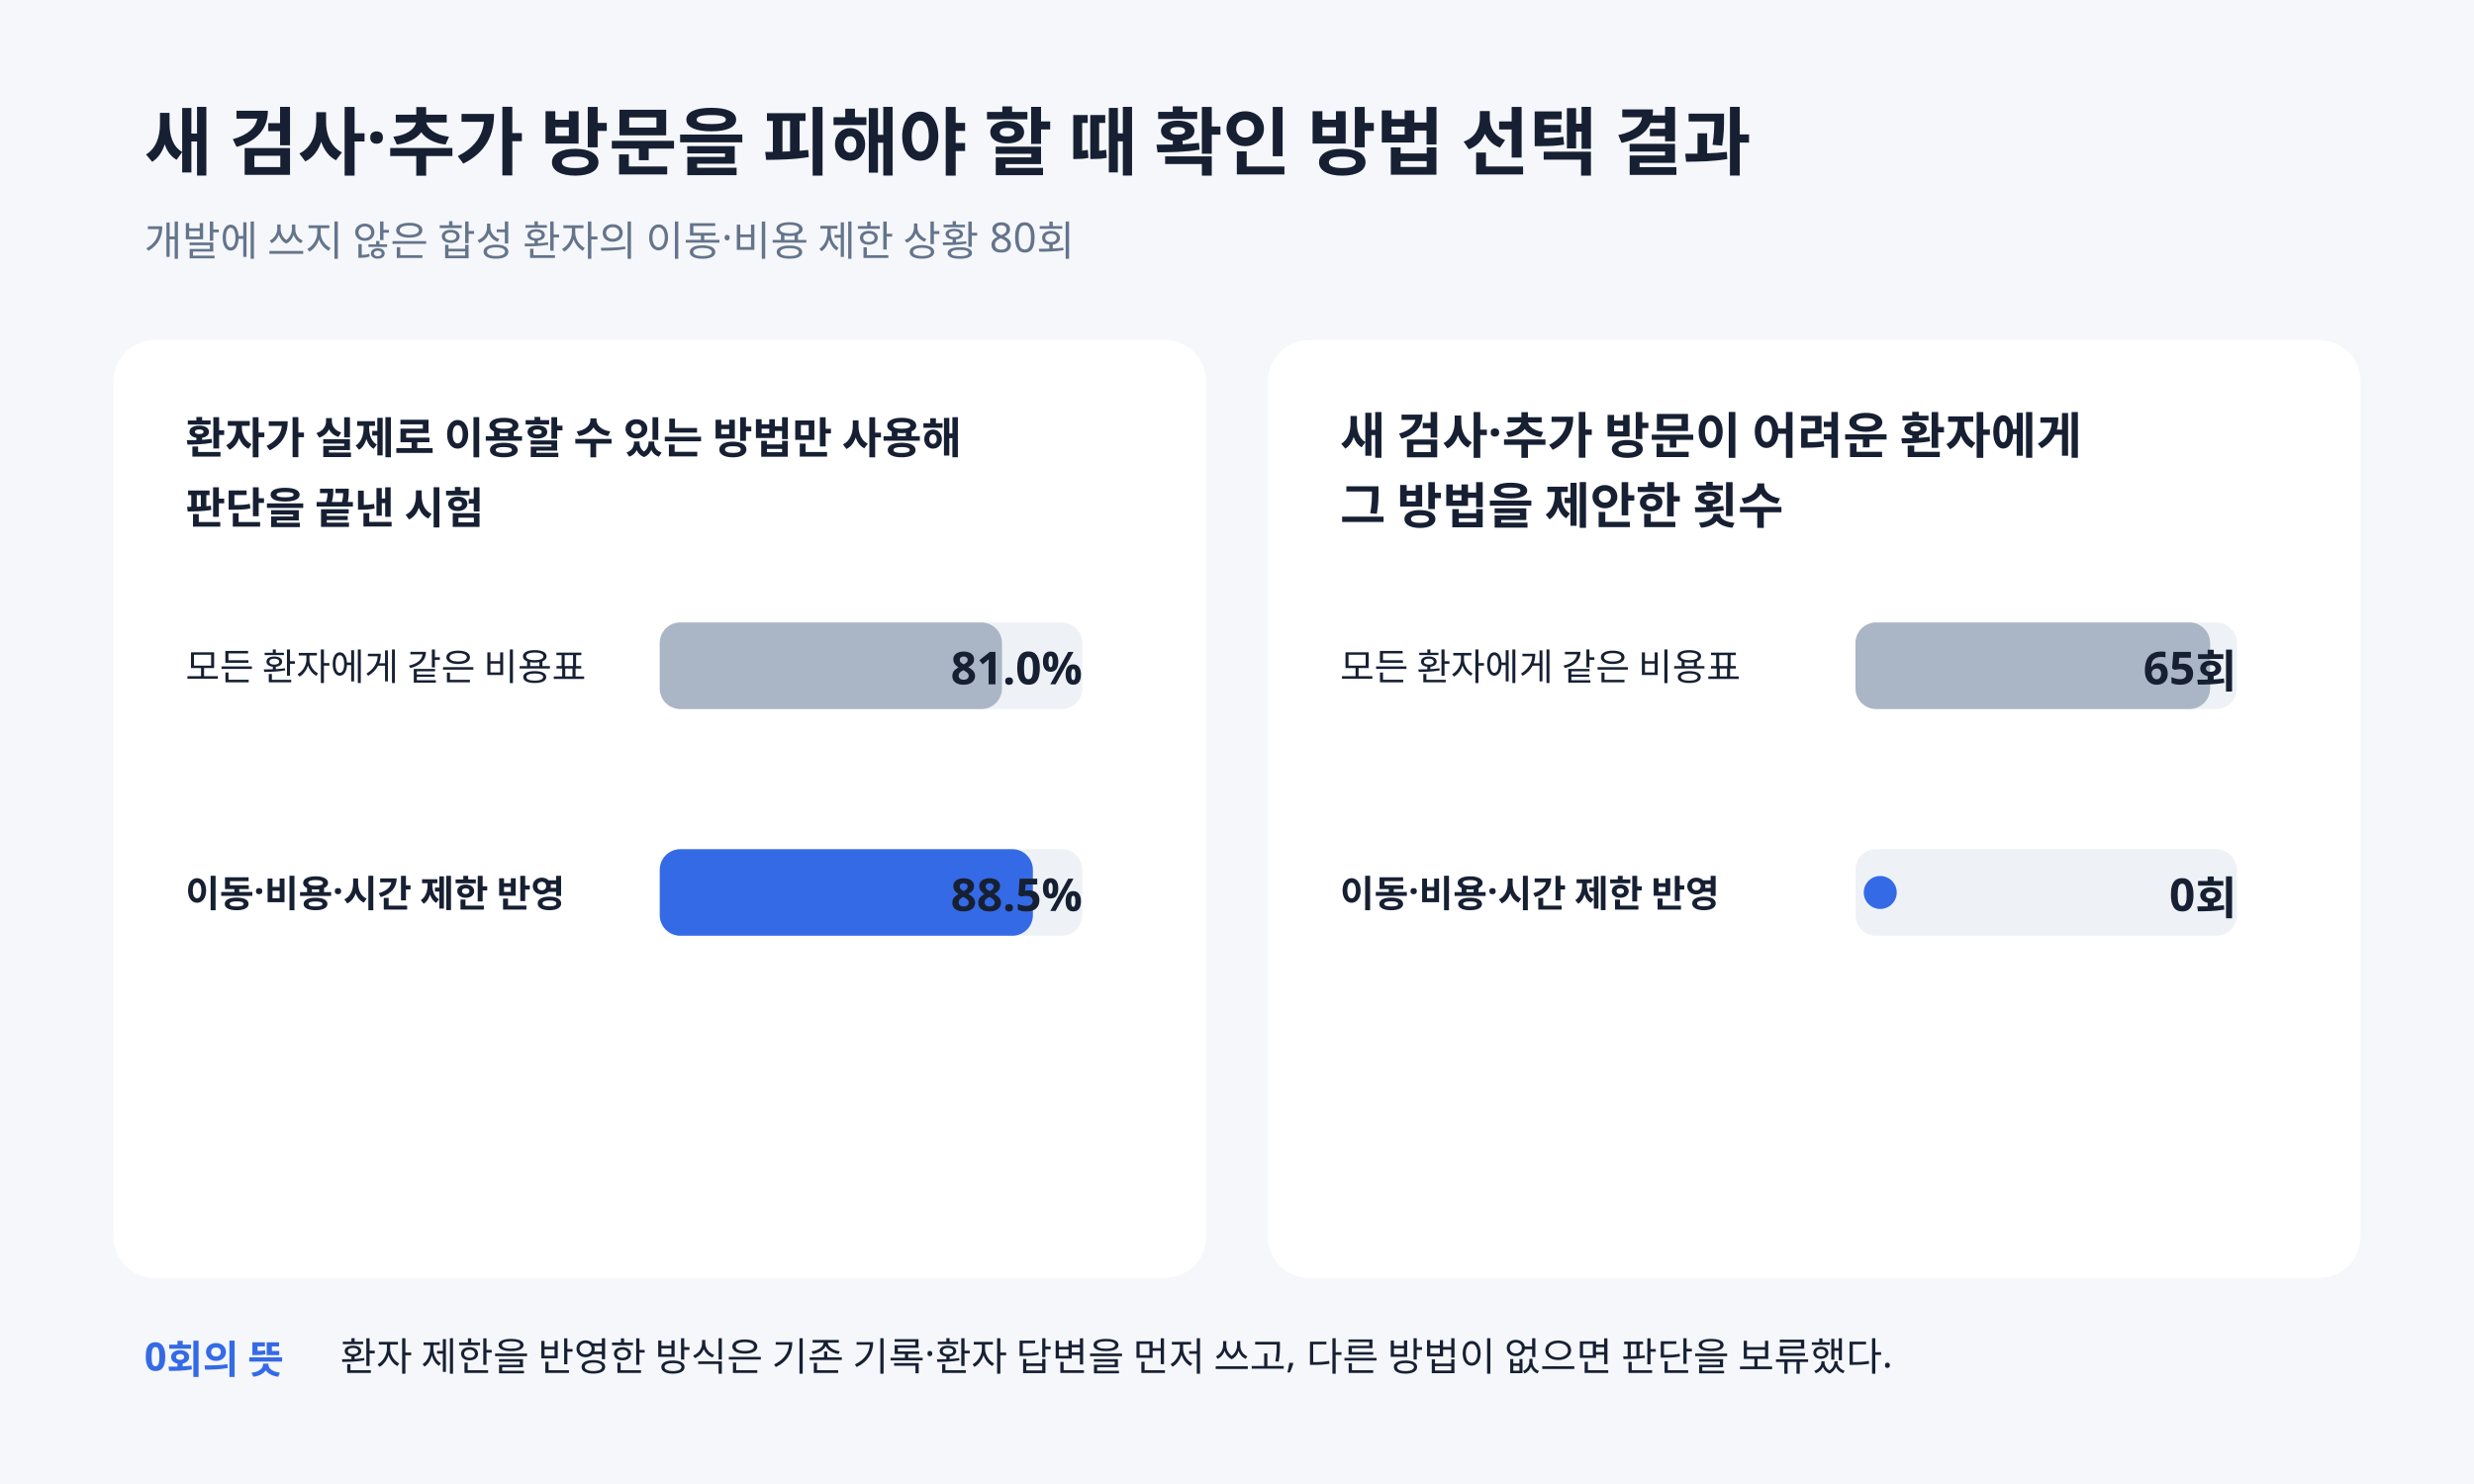
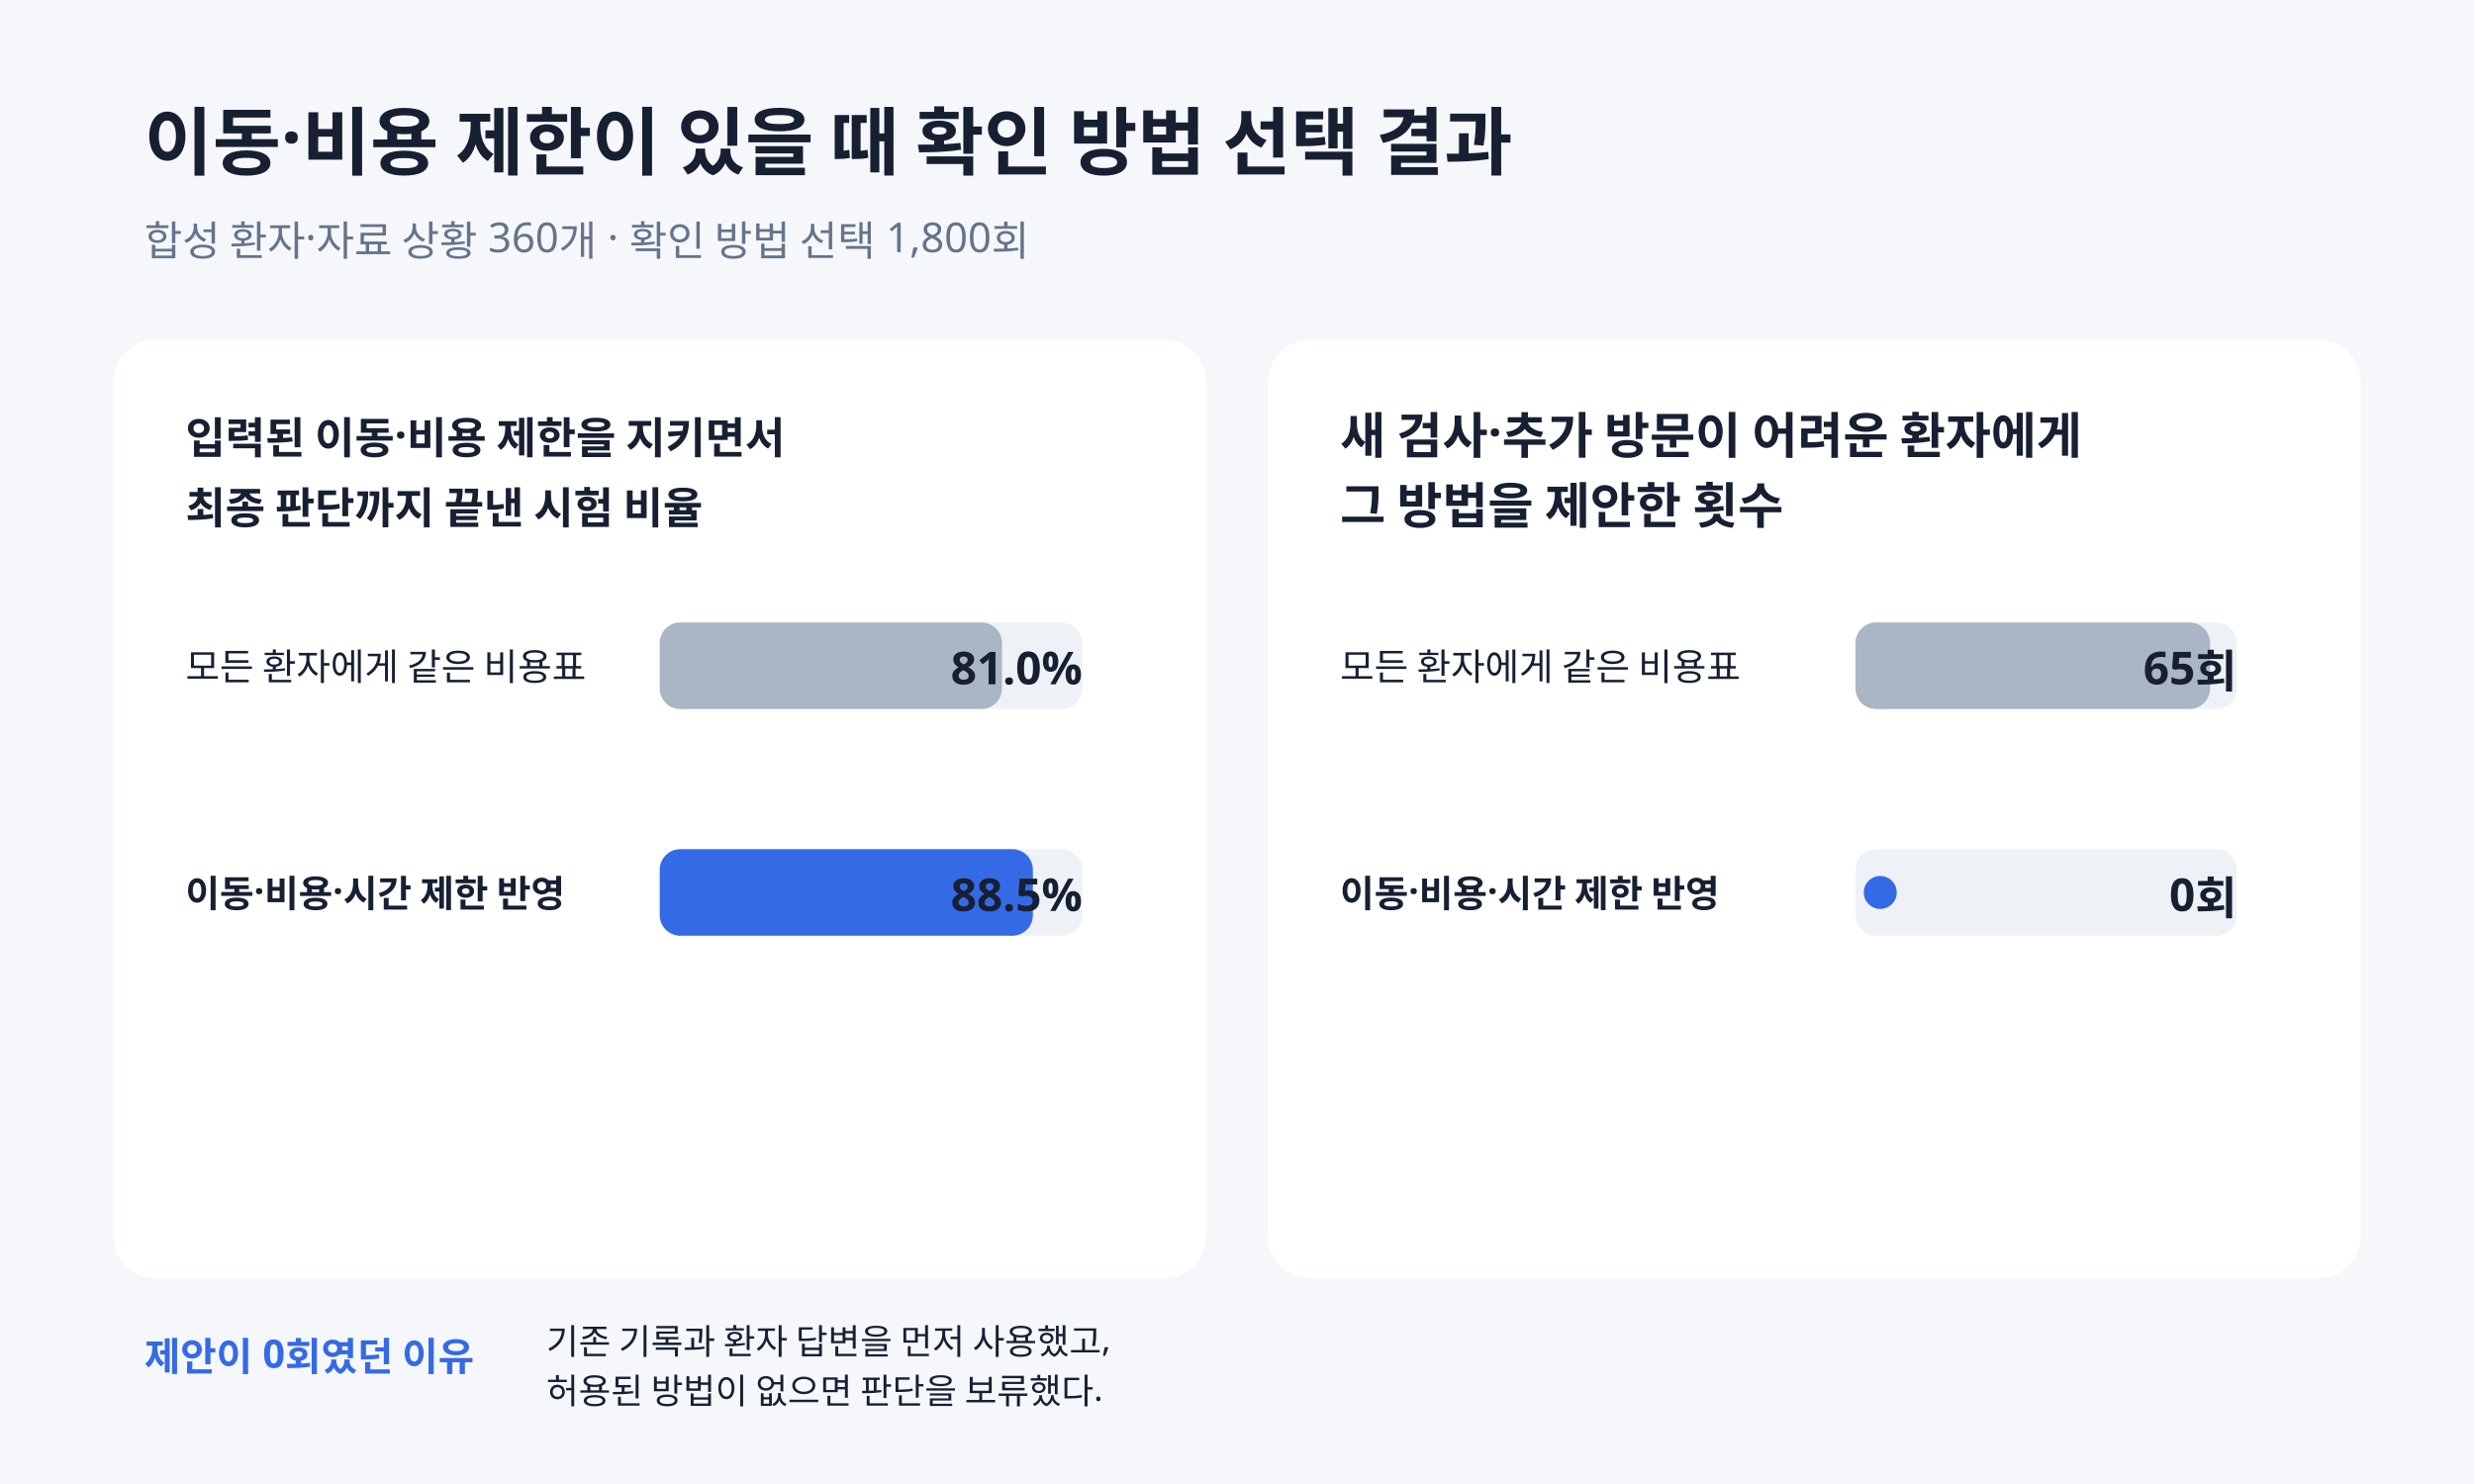
<svg xmlns="http://www.w3.org/2000/svg" width="1200" height="720" viewBox="0 0 1200 720" role="img" aria-labelledby="title desc">
  <rect width="1200" height="720" fill="#F5F7FB" />
-   <text x="70" y="82" font-family="Pretendard, Noto Sans KR, Malgun Gothic, sans-serif" font-size="36" font-weight="700" fill="#172033" text-anchor="start">새 검사·추가 방문을 피해야 할 때 확인 방법 선택 결과</text>
-   <text x="70" y="124" font-family="Pretendard, Noto Sans KR, Malgun Gothic, sans-serif" font-size="20" font-weight="400" fill="#64748B" text-anchor="start">개발에 쓰지 않은 합성 환자의 이동·비용 제한 상황 80회</text>
+   <text x="70" y="82" font-family="Pretendard, Noto Sans KR, Malgun Gothic, sans-serif" font-size="36" font-weight="700" fill="#172033" text-anchor="start">이동·비용 제한이 있을 때 확인 방법 선택 결과</text>
+   <text x="70" y="124" font-family="Pretendard, Noto Sans KR, Malgun Gothic, sans-serif" font-size="20" font-weight="400" fill="#64748B" text-anchor="start">합성 환자·자료 상황 360개 · 확인 방법 선택 1,800회</text>
  <rect x="55" y="165" width="530" height="455" rx="20" fill="#FFFFFF" stroke="none" />
  <rect x="615" y="165" width="530" height="455" rx="20" fill="#FFFFFF" stroke="none" />
  <text x="90" y="220" font-family="Pretendard, Noto Sans KR, Malgun Gothic, sans-serif" font-size="21" font-weight="650" fill="#172033" text-anchor="start">
-     <tspan x="90" dy="0">환자가 실제로 이용할 수 있는 방법만 사용해</tspan>
-     <tspan x="90" dy="34">판단을 끝낸 시험</tspan>
+     <tspan x="90" dy="0">입력된 이동·비용 제한을 지키면서</tspan>
+     <tspan x="90" dy="34">최종 판단까지 끝낸 시험 비율</tspan>
  </text>
  <text x="650" y="220" font-family="Pretendard, Noto Sans KR, Malgun Gothic, sans-serif" font-size="24" font-weight="650" fill="#172033" text-anchor="start">
    <tspan x="650" dy="0">새 검사·추가 방문이 어려운 환자에게</tspan>
    <tspan x="650" dy="34">그 방법을 제안한 횟수</tspan>
  </text>
  <text x="90" y="330" font-family="Pretendard, Noto Sans KR, Malgun Gothic, sans-serif" font-size="18" font-weight="400" fill="#172033" text-anchor="start">모든 환자에게 같은 비용표</text>
  <rect x="320" y="302" width="205" height="42" rx="10" fill="#EEF2F7" stroke="none" />
  <rect x="320" y="302" width="166" height="42" rx="10" fill="#AAB5C5" stroke="none" />
  <text x="525" y="332" font-family="Pretendard, Noto Sans KR, Malgun Gothic, sans-serif" font-size="22" font-weight="700" fill="#172033" text-anchor="end">81.0%</text>
  <text x="90" y="440" font-family="Pretendard, Noto Sans KR, Malgun Gothic, sans-serif" font-size="18" font-weight="600" fill="#172033" text-anchor="start">이동·비용·시간 제한 반영</text>
  <rect x="320" y="412" width="205" height="42" rx="10" fill="#EEF2F7" stroke="none" />
  <rect x="320" y="412" width="181" height="42" rx="10" fill="#356AE6" stroke="none" />
  <text x="525" y="442" font-family="Pretendard, Noto Sans KR, Malgun Gothic, sans-serif" font-size="22" font-weight="700" fill="#172033" text-anchor="end">88.5%</text>
  <text x="650" y="330" font-family="Pretendard, Noto Sans KR, Malgun Gothic, sans-serif" font-size="18" font-weight="400" fill="#172033" text-anchor="start">모든 환자에게 같은 비용표</text>
  <rect x="900" y="302" width="185" height="42" rx="10" fill="#EEF2F7" stroke="none" />
  <rect x="900" y="302" width="172" height="42" rx="10" fill="#AAB5C5" stroke="none" />
  <text x="1085" y="332" font-family="Pretendard, Noto Sans KR, Malgun Gothic, sans-serif" font-size="22" font-weight="700" fill="#172033" text-anchor="end">65회</text>
  <text x="650" y="440" font-family="Pretendard, Noto Sans KR, Malgun Gothic, sans-serif" font-size="18" font-weight="600" fill="#172033" text-anchor="start">이동·비용·시간 제한 반영</text>
  <rect x="900" y="412" width="185" height="42" rx="10" fill="#EEF2F7" stroke="none" />
  <circle cx="912" cy="433" r="8" fill="#356AE6" />
  <text x="1085" y="442" font-family="Pretendard, Noto Sans KR, Malgun Gothic, sans-serif" font-size="22" font-weight="700" fill="#172033" text-anchor="end">0회</text>
-   <text x="70" y="665" font-family="Pretendard, Noto Sans KR, Malgun Gothic, sans-serif" font-size="19" font-weight="700" fill="#356AE6" text-anchor="start">0회의 뜻</text>
-   <text x="165" y="665" font-family="Pretendard, Noto Sans KR, Malgun Gothic, sans-serif" font-size="19" font-weight="400" fill="#172033" text-anchor="start">환자 제한을 반영한 방식은 기존 기록·환자 답변을 먼저 쓰고, 다른 방법이 없으면 판단을 보류했다.</text>
+   <text x="70" y="665" font-family="Pretendard, Noto Sans KR, Malgun Gothic, sans-serif" font-size="19" font-weight="700" fill="#356AE6" text-anchor="start">제안이 0회였던 이유</text>
+   <text x="265" y="657" font-family="Pretendard, Noto Sans KR, Malgun Gothic, sans-serif" font-size="17" font-weight="400" fill="#172033" text-anchor="start">
+     <tspan x="265" dy="0">기존 기록과 환자 답변을 먼저 사용했고,</tspan>
+     <tspan x="265" dy="24">허용된 방법이 없으면 판단을 보류했다.</tspan>
+   </text>
</svg>
